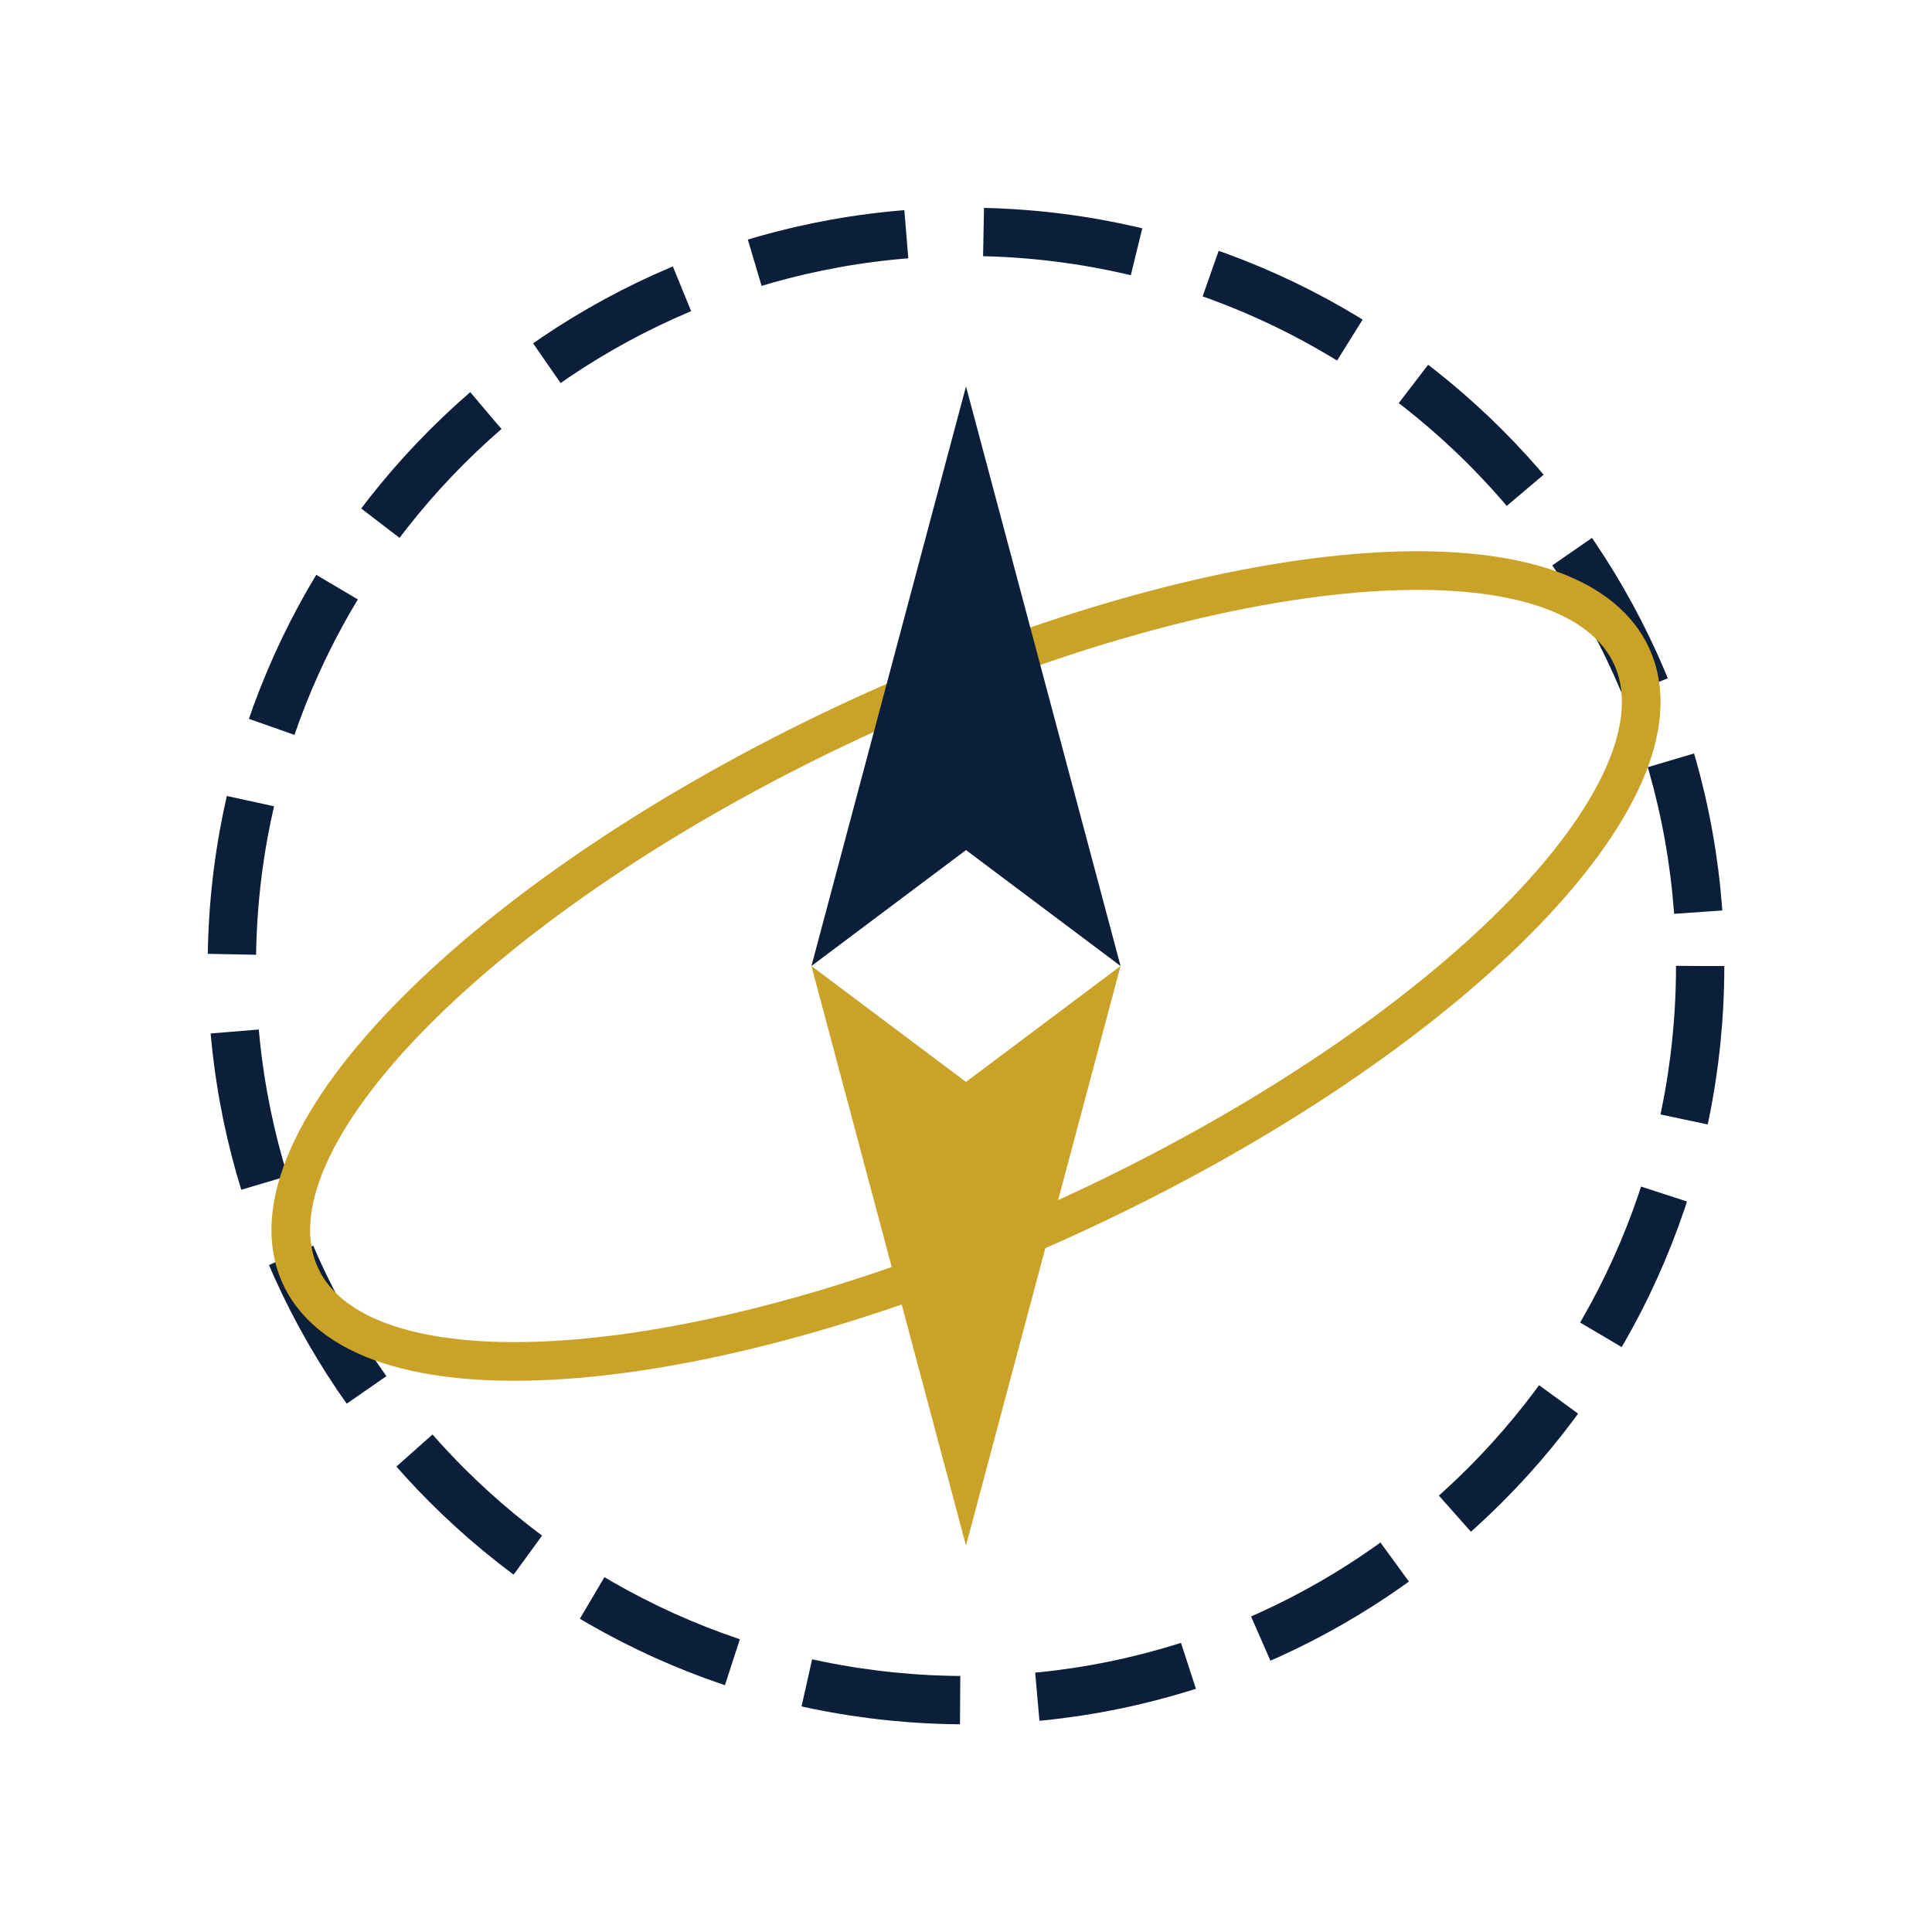
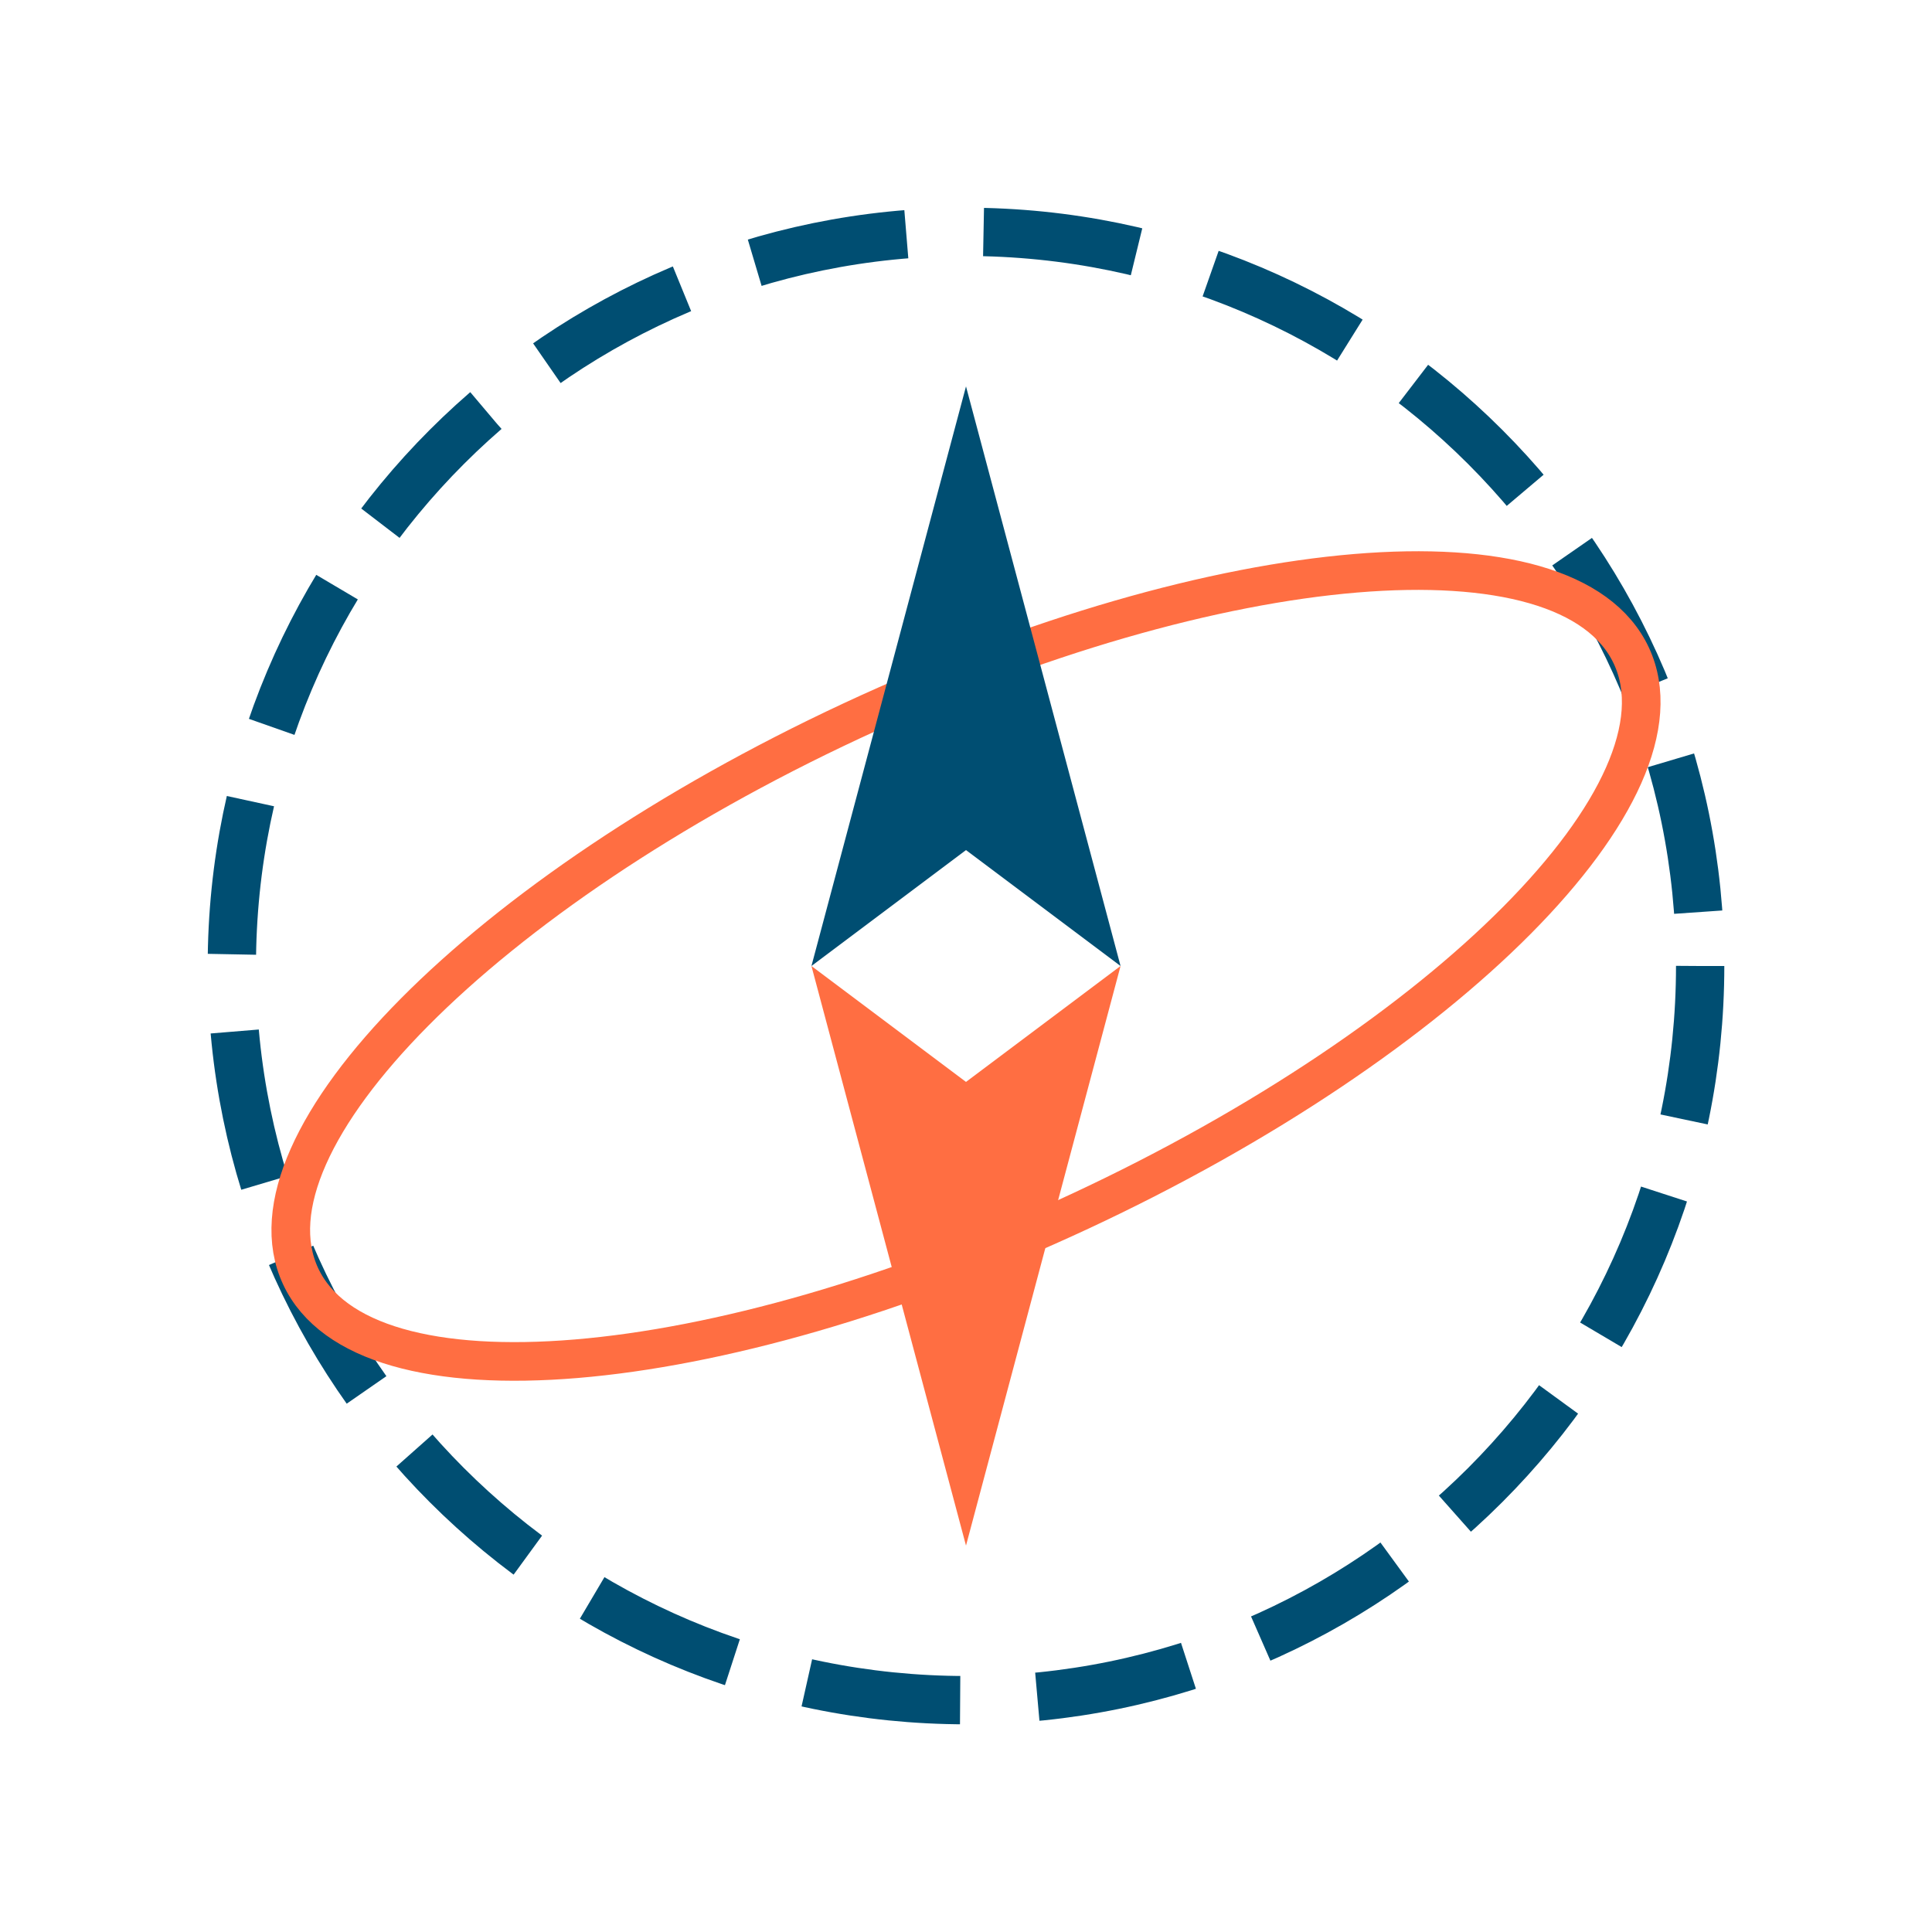
<svg xmlns="http://www.w3.org/2000/svg" id="svg-mark-4" viewBox="0 0 100 100" fill="none">
-   <circle cx="50" cy="50" r="38" stroke="#0b1f3a" stroke-width="2.5" stroke-dasharray="8 4" />
-   <ellipse cx="50" cy="50" rx="38" ry="14" stroke="#c9a227" stroke-width="2" transform="rotate(-25 50 50)" />
-   <polygon points="50,20 58,50 50,44 42,50" fill="#0b1f3a" />
-   <polygon points="50,80 58,50 50,56 42,50" fill="#c9a227" />
+   <circle cx="50" cy="50" r="38" stroke="#004e72" stroke-width="2.5" stroke-dasharray="8 4" />
+   <ellipse cx="50" cy="50" rx="38" ry="14" stroke="#ff6e42" stroke-width="2" transform="rotate(-25 50 50)" />
+   <polygon points="50,20 58,50 50,44 42,50" fill="#004e72" />
+   <polygon points="50,80 58,50 50,56 42,50" fill="#ff6e42" />
</svg>
